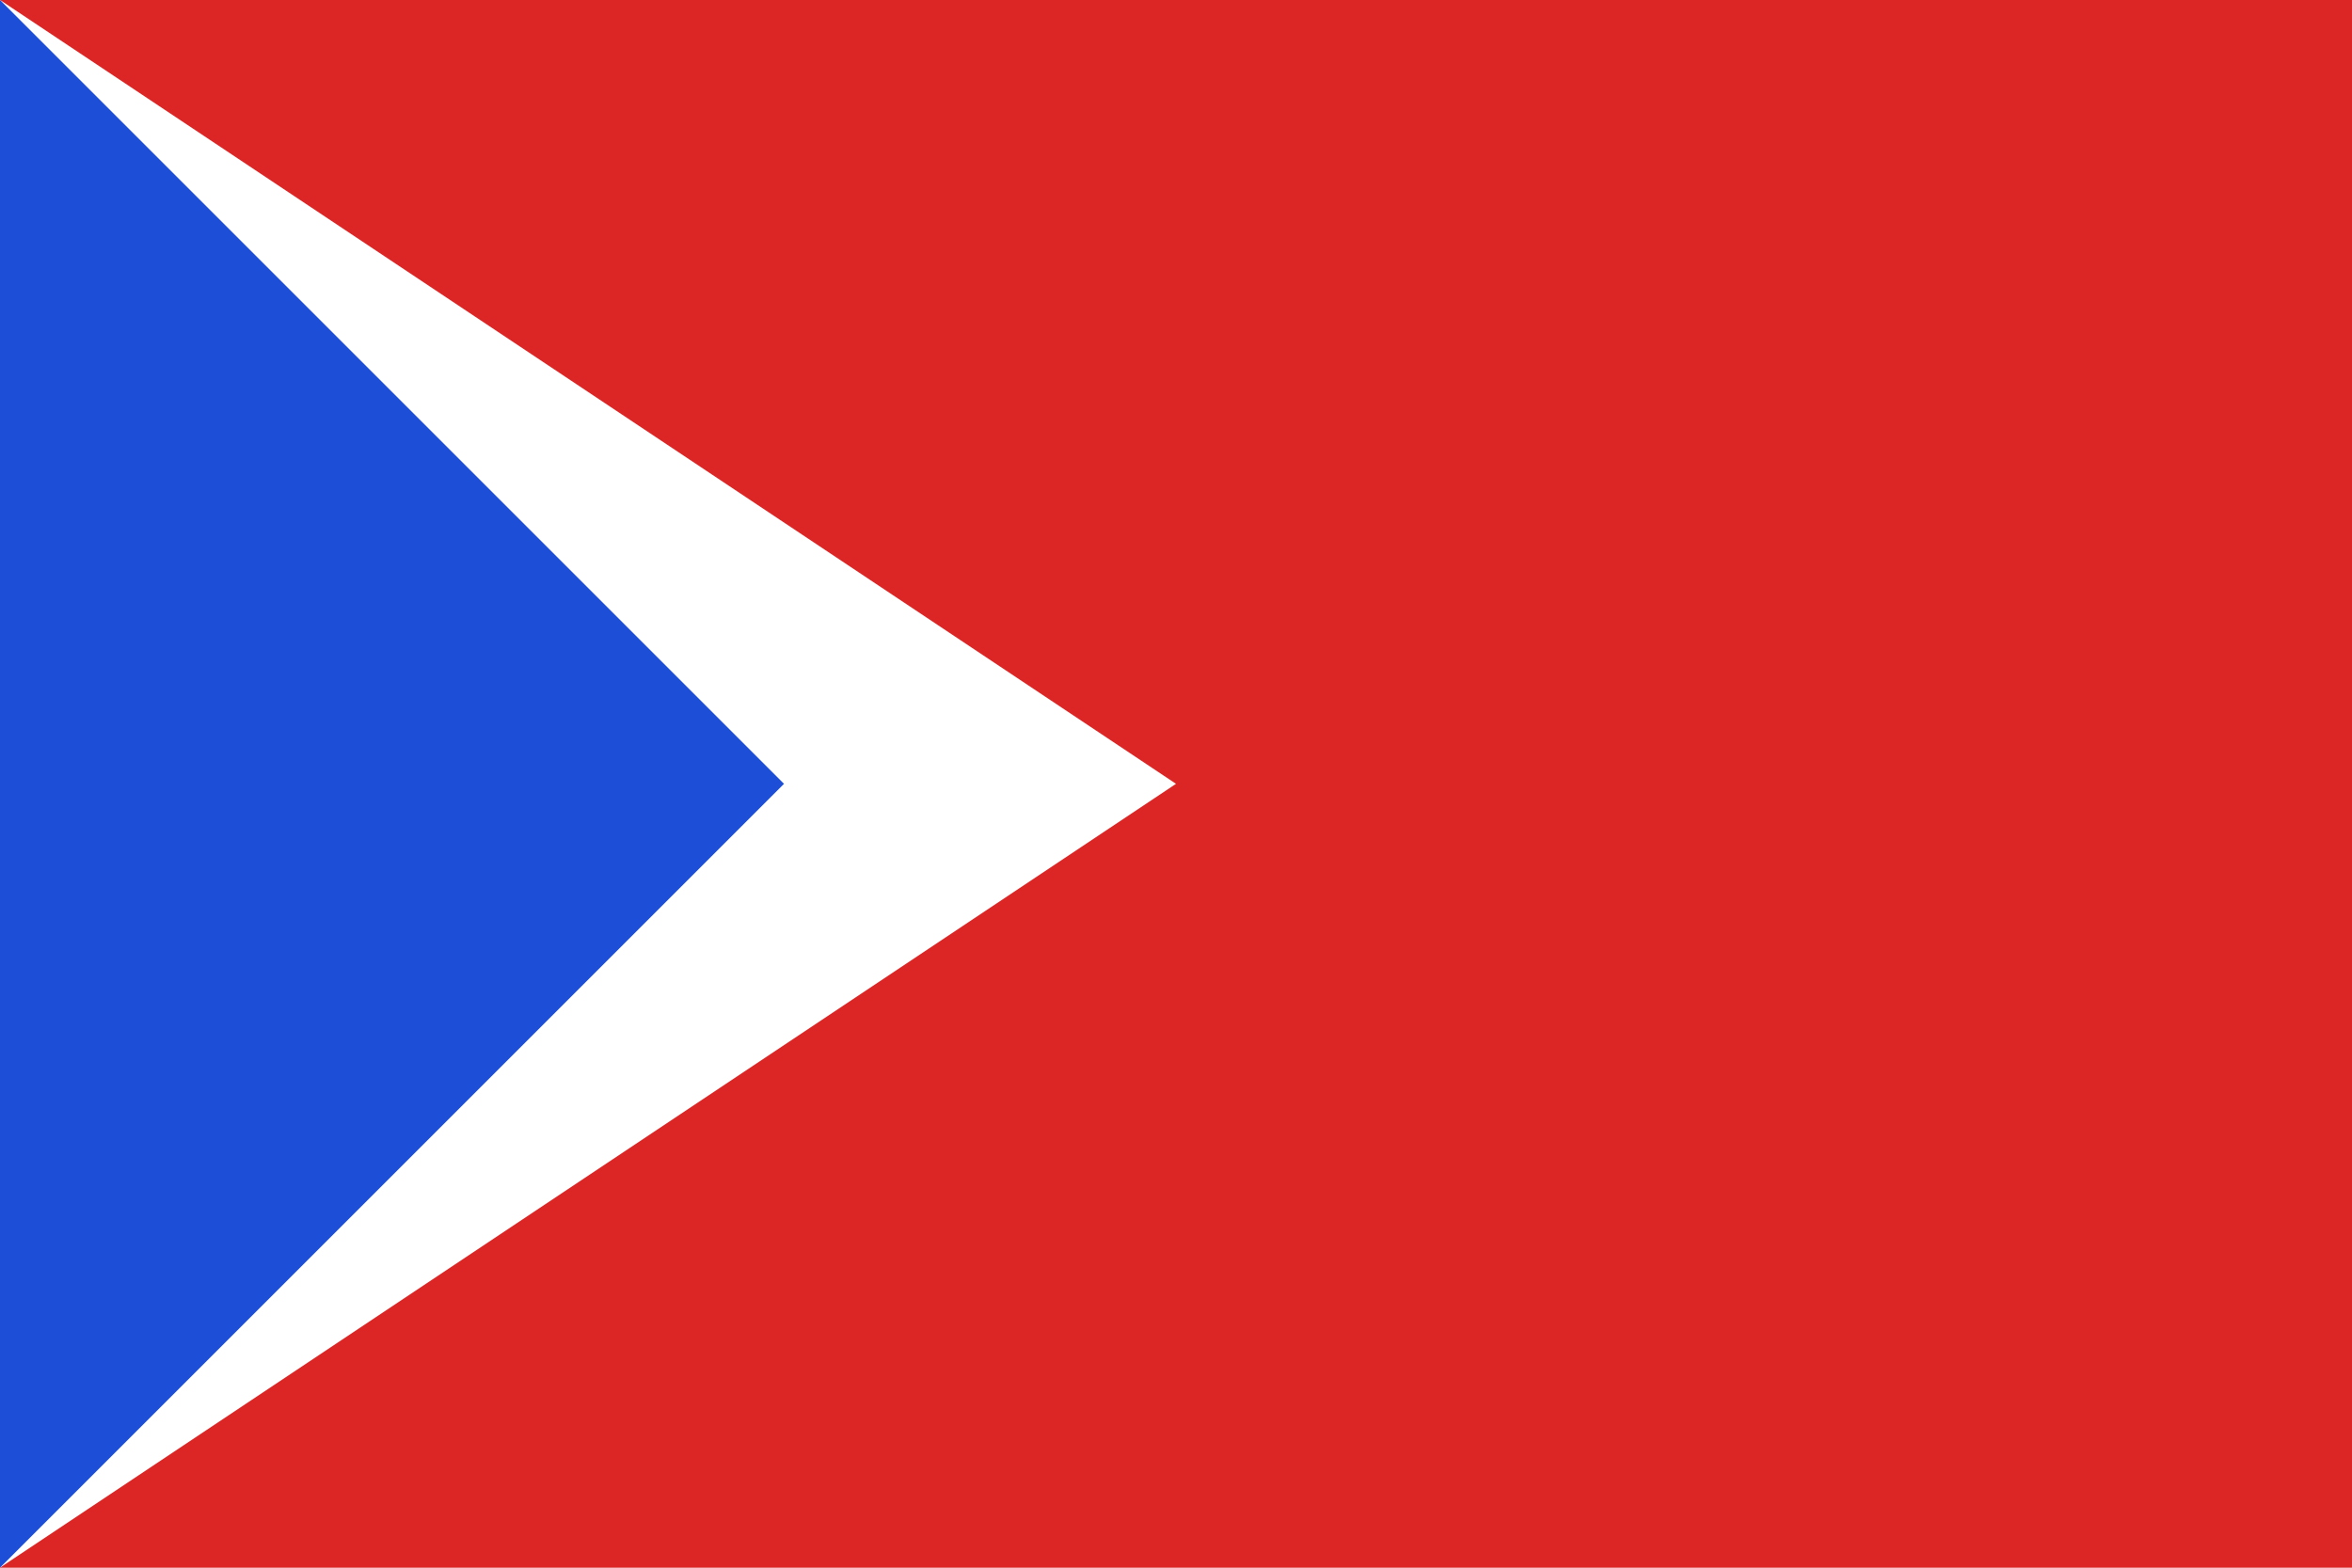
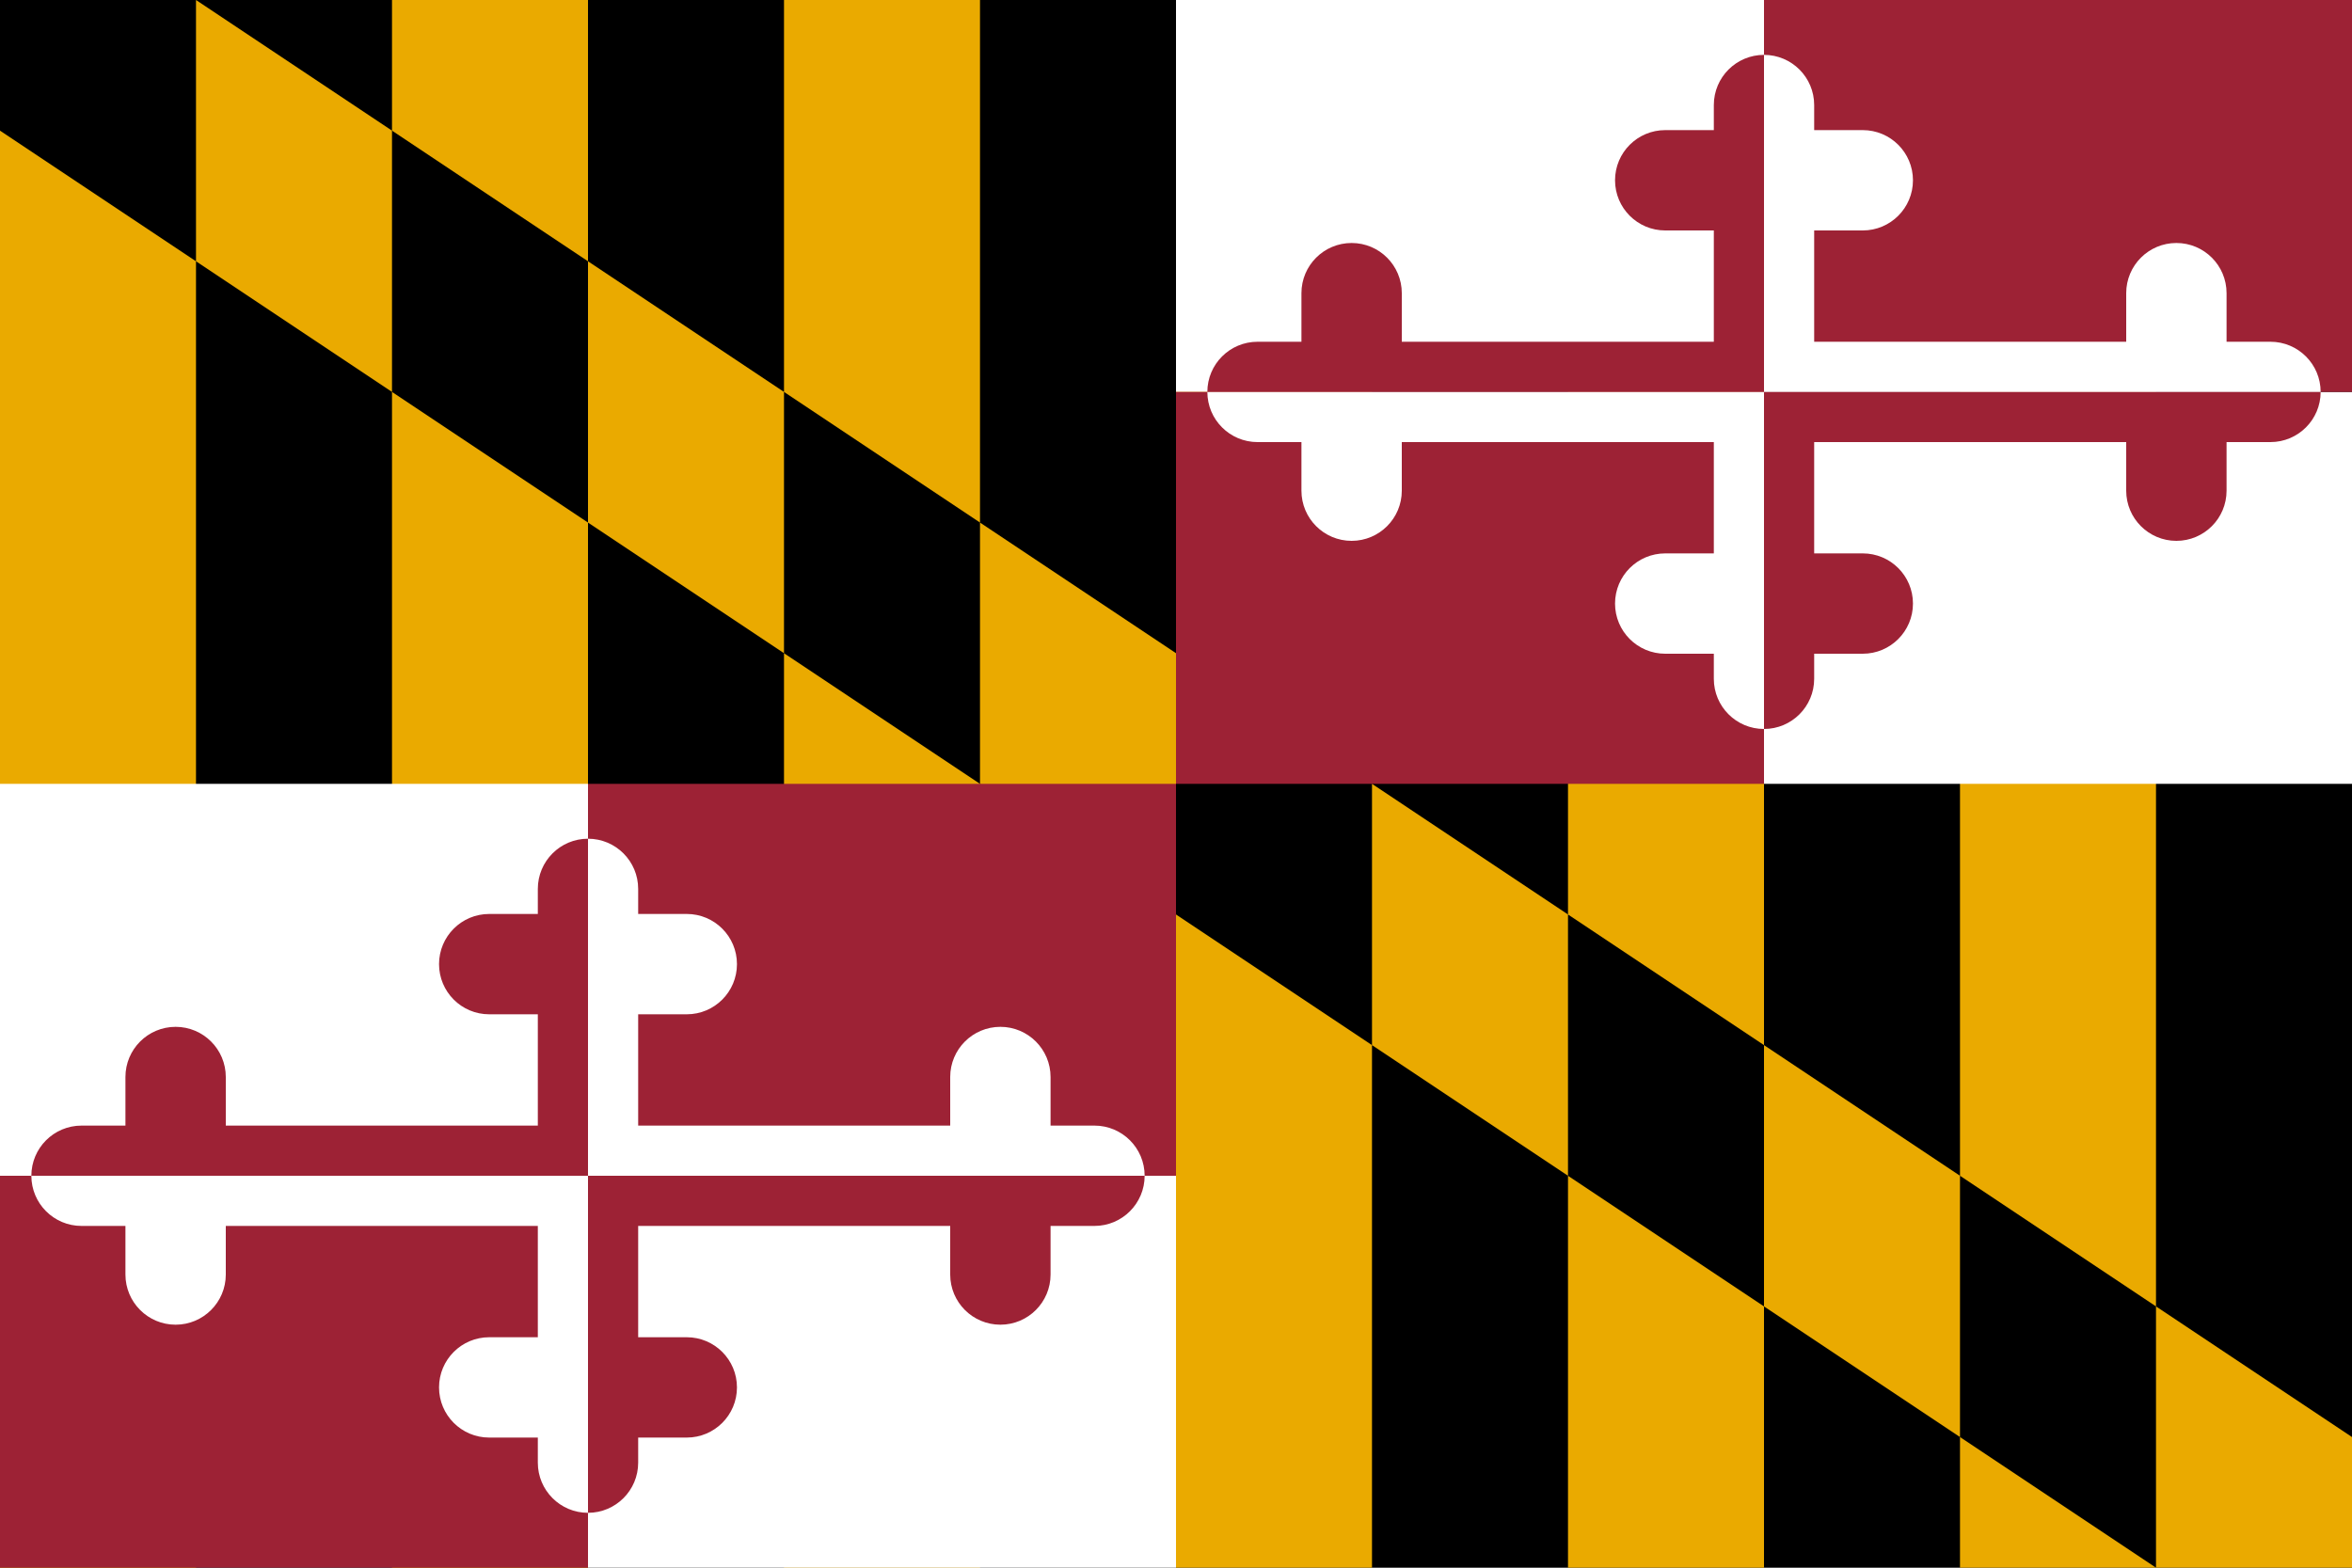
- <svg xmlns="http://www.w3.org/2000/svg" width="24" height="16" viewBox="0 0 24 16">
-   <rect x="0" y="0" width="24" height="16" fill="#DC2626" />
-   <polygon points="0,0 12,8 0,16" fill="#FFFFFF" />
-   <polygon points="0,0 8,8 0,16" fill="#1D4ED8" />
+ <svg xmlns="http://www.w3.org/2000/svg" xmlns:xlink="http://www.w3.org/1999/xlink" viewBox="0 0 36 24" width="750" height="500">
+   <defs>
+     <path id="c" transform="scale(.024)" d="M0,215 a32 32 0 0 0 32 -32 v-16 h31 a32 32 0 0 0 0 -64 h-31 V32 H231 v31 a32 32 0 0 0 64 0 v-31 h28 a32 32 0 0 0 32 -32 L0,0 z" />
+   </defs>
+   <path d="M0 0h36v24H0z" />
+   <path fill="#eaaa00" d="M0,24 V2 L3,4 V24 h3 V0 h3 V24 h3 V0 h3 V24 h3 V0 h3 V24 h3 V0 h3 V24 h3 V0 h3 V24 h3 V22 L3,0 V4 L33,24 z" />
+   <g id="q">
+     <path fill="#fff" d="M18,0 h9 v12 h9 v-6 h-18 z" />
+     <path fill="#9d2235" d="M27,0 h9 v6 h-18 v6 h9 z" />
+     <g transform="translate(27,6)">
+       <use fill="#9d2235" xlink:href="#c" />
+       <use fill="#fff" transform="scale(-1 1)" xlink:href="#c" />
+       <use fill="#fff" transform="scale(1 -1)" xlink:href="#c" />
+       <use fill="#9d2235" transform="scale(-1)" xlink:href="#c" />
+     </g>
+   </g>
+   <use id="l" x="-18" y="12" xlink:href="#q" />
</svg>
